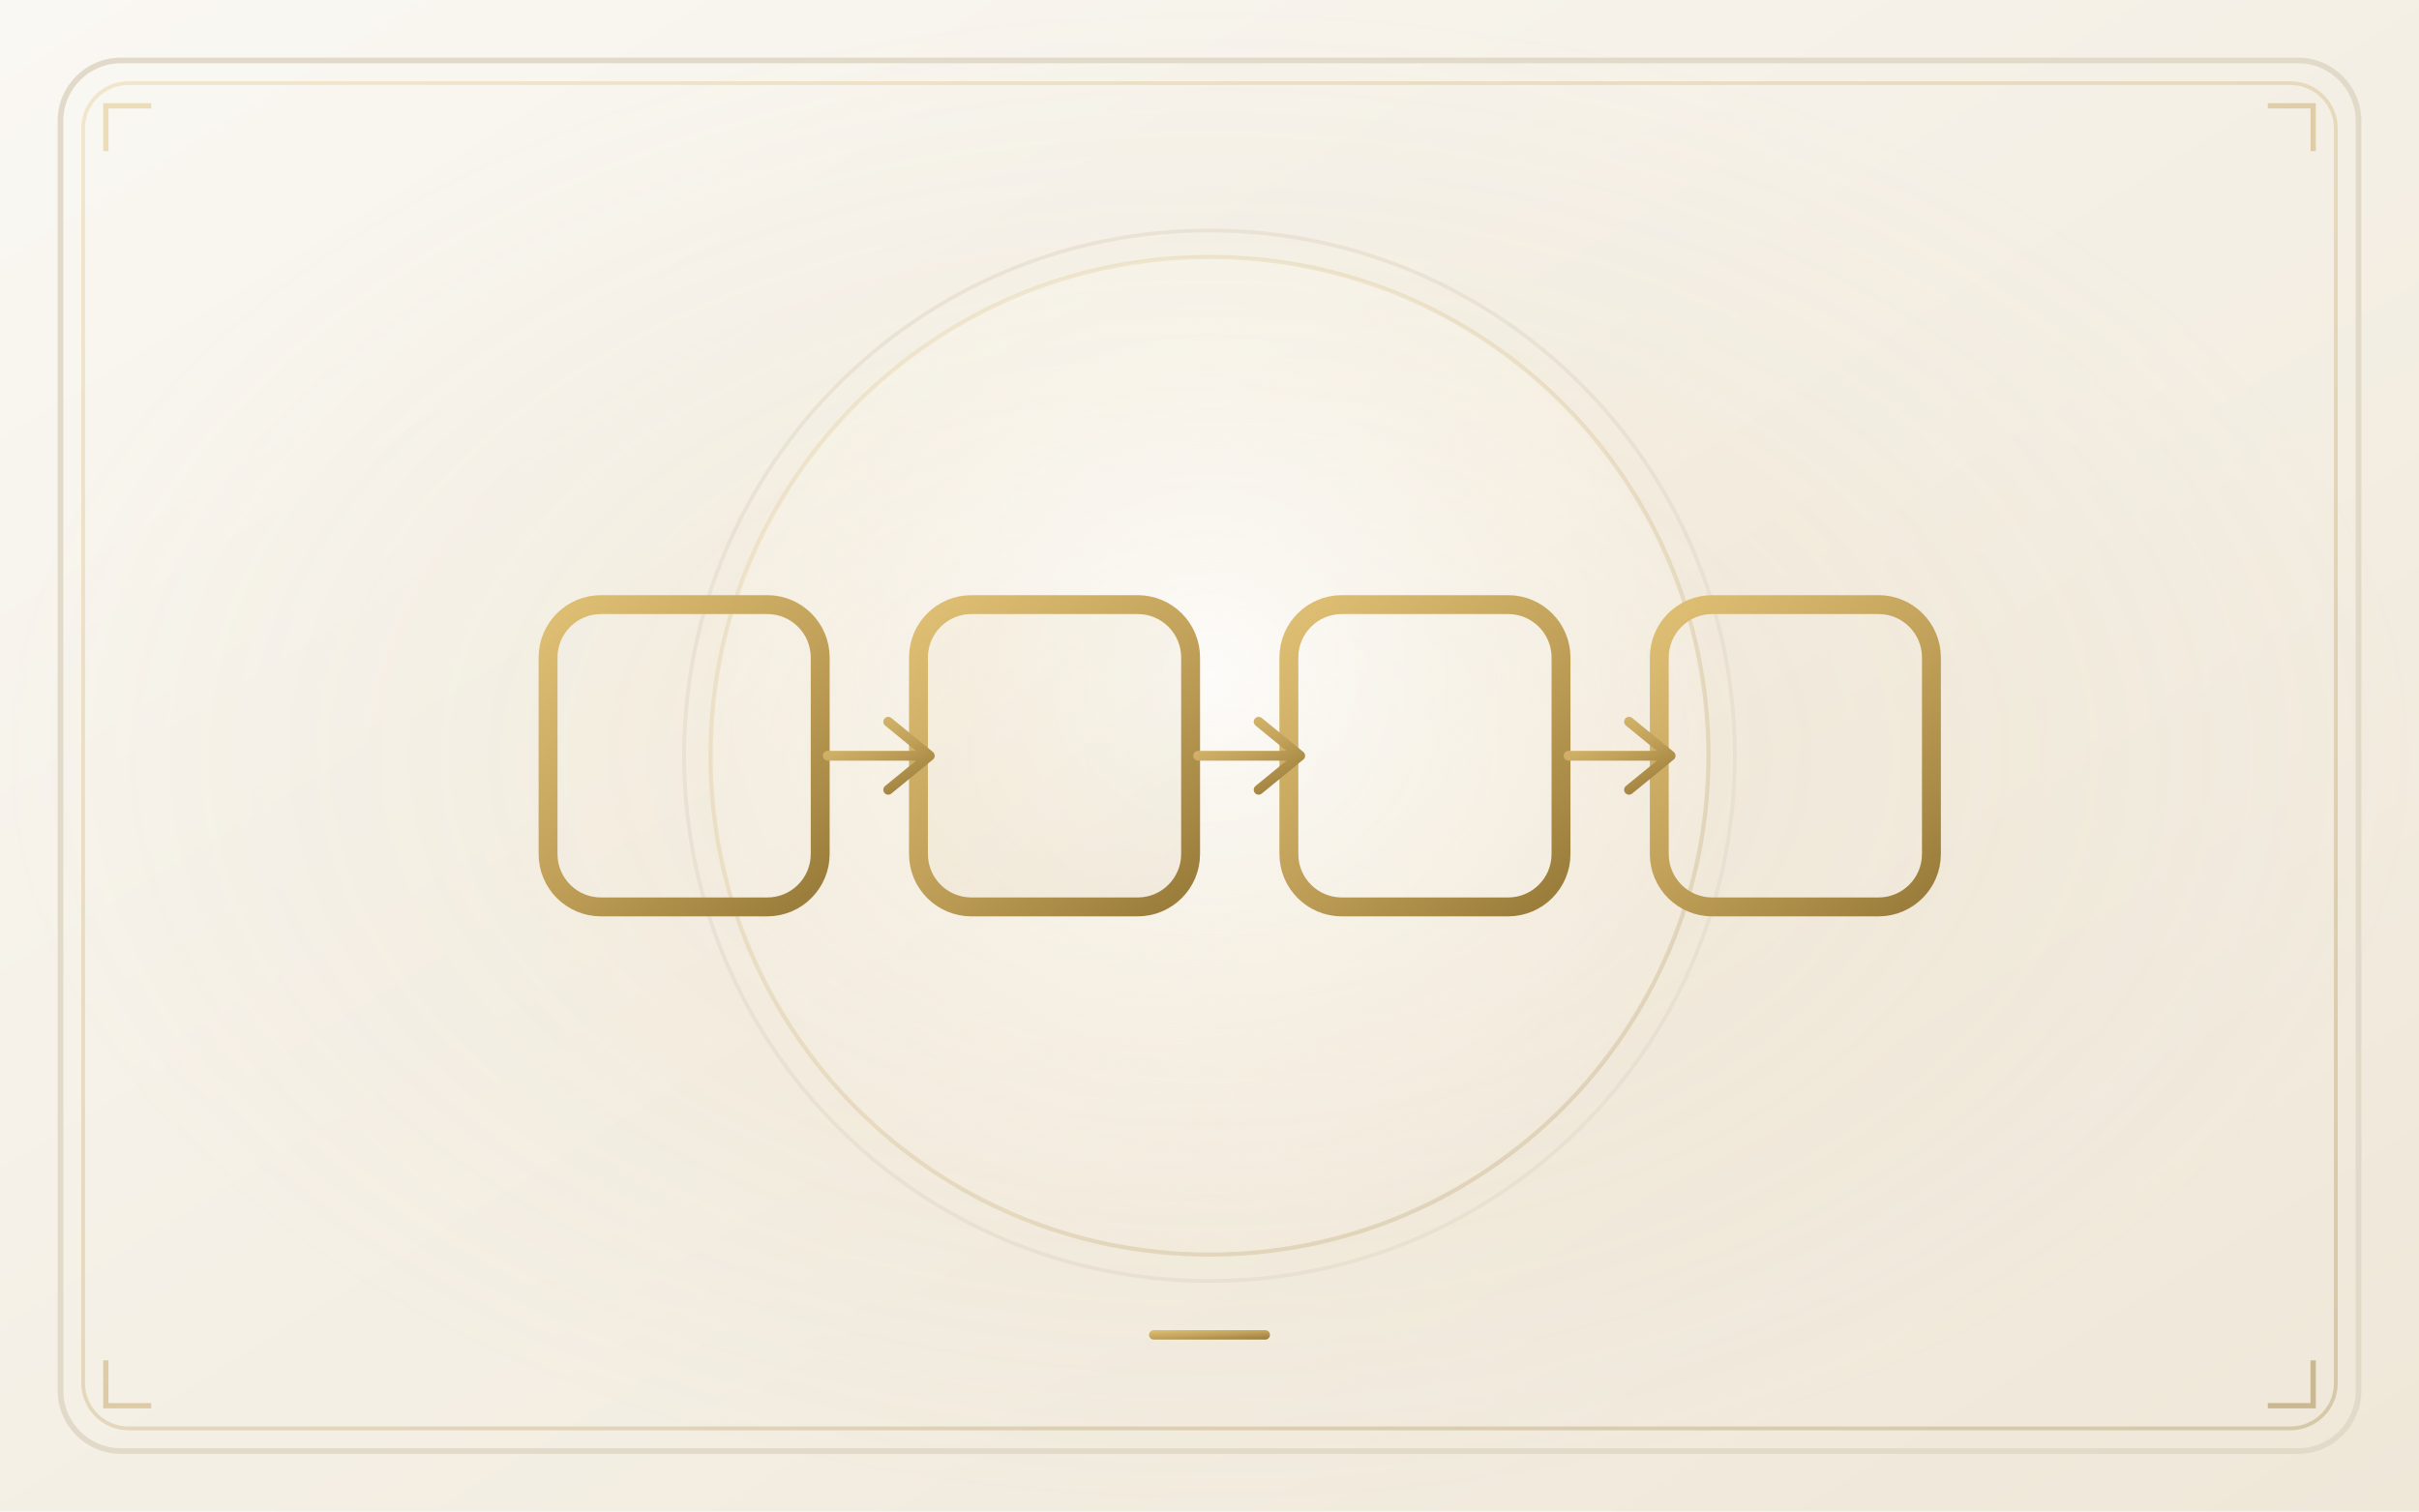
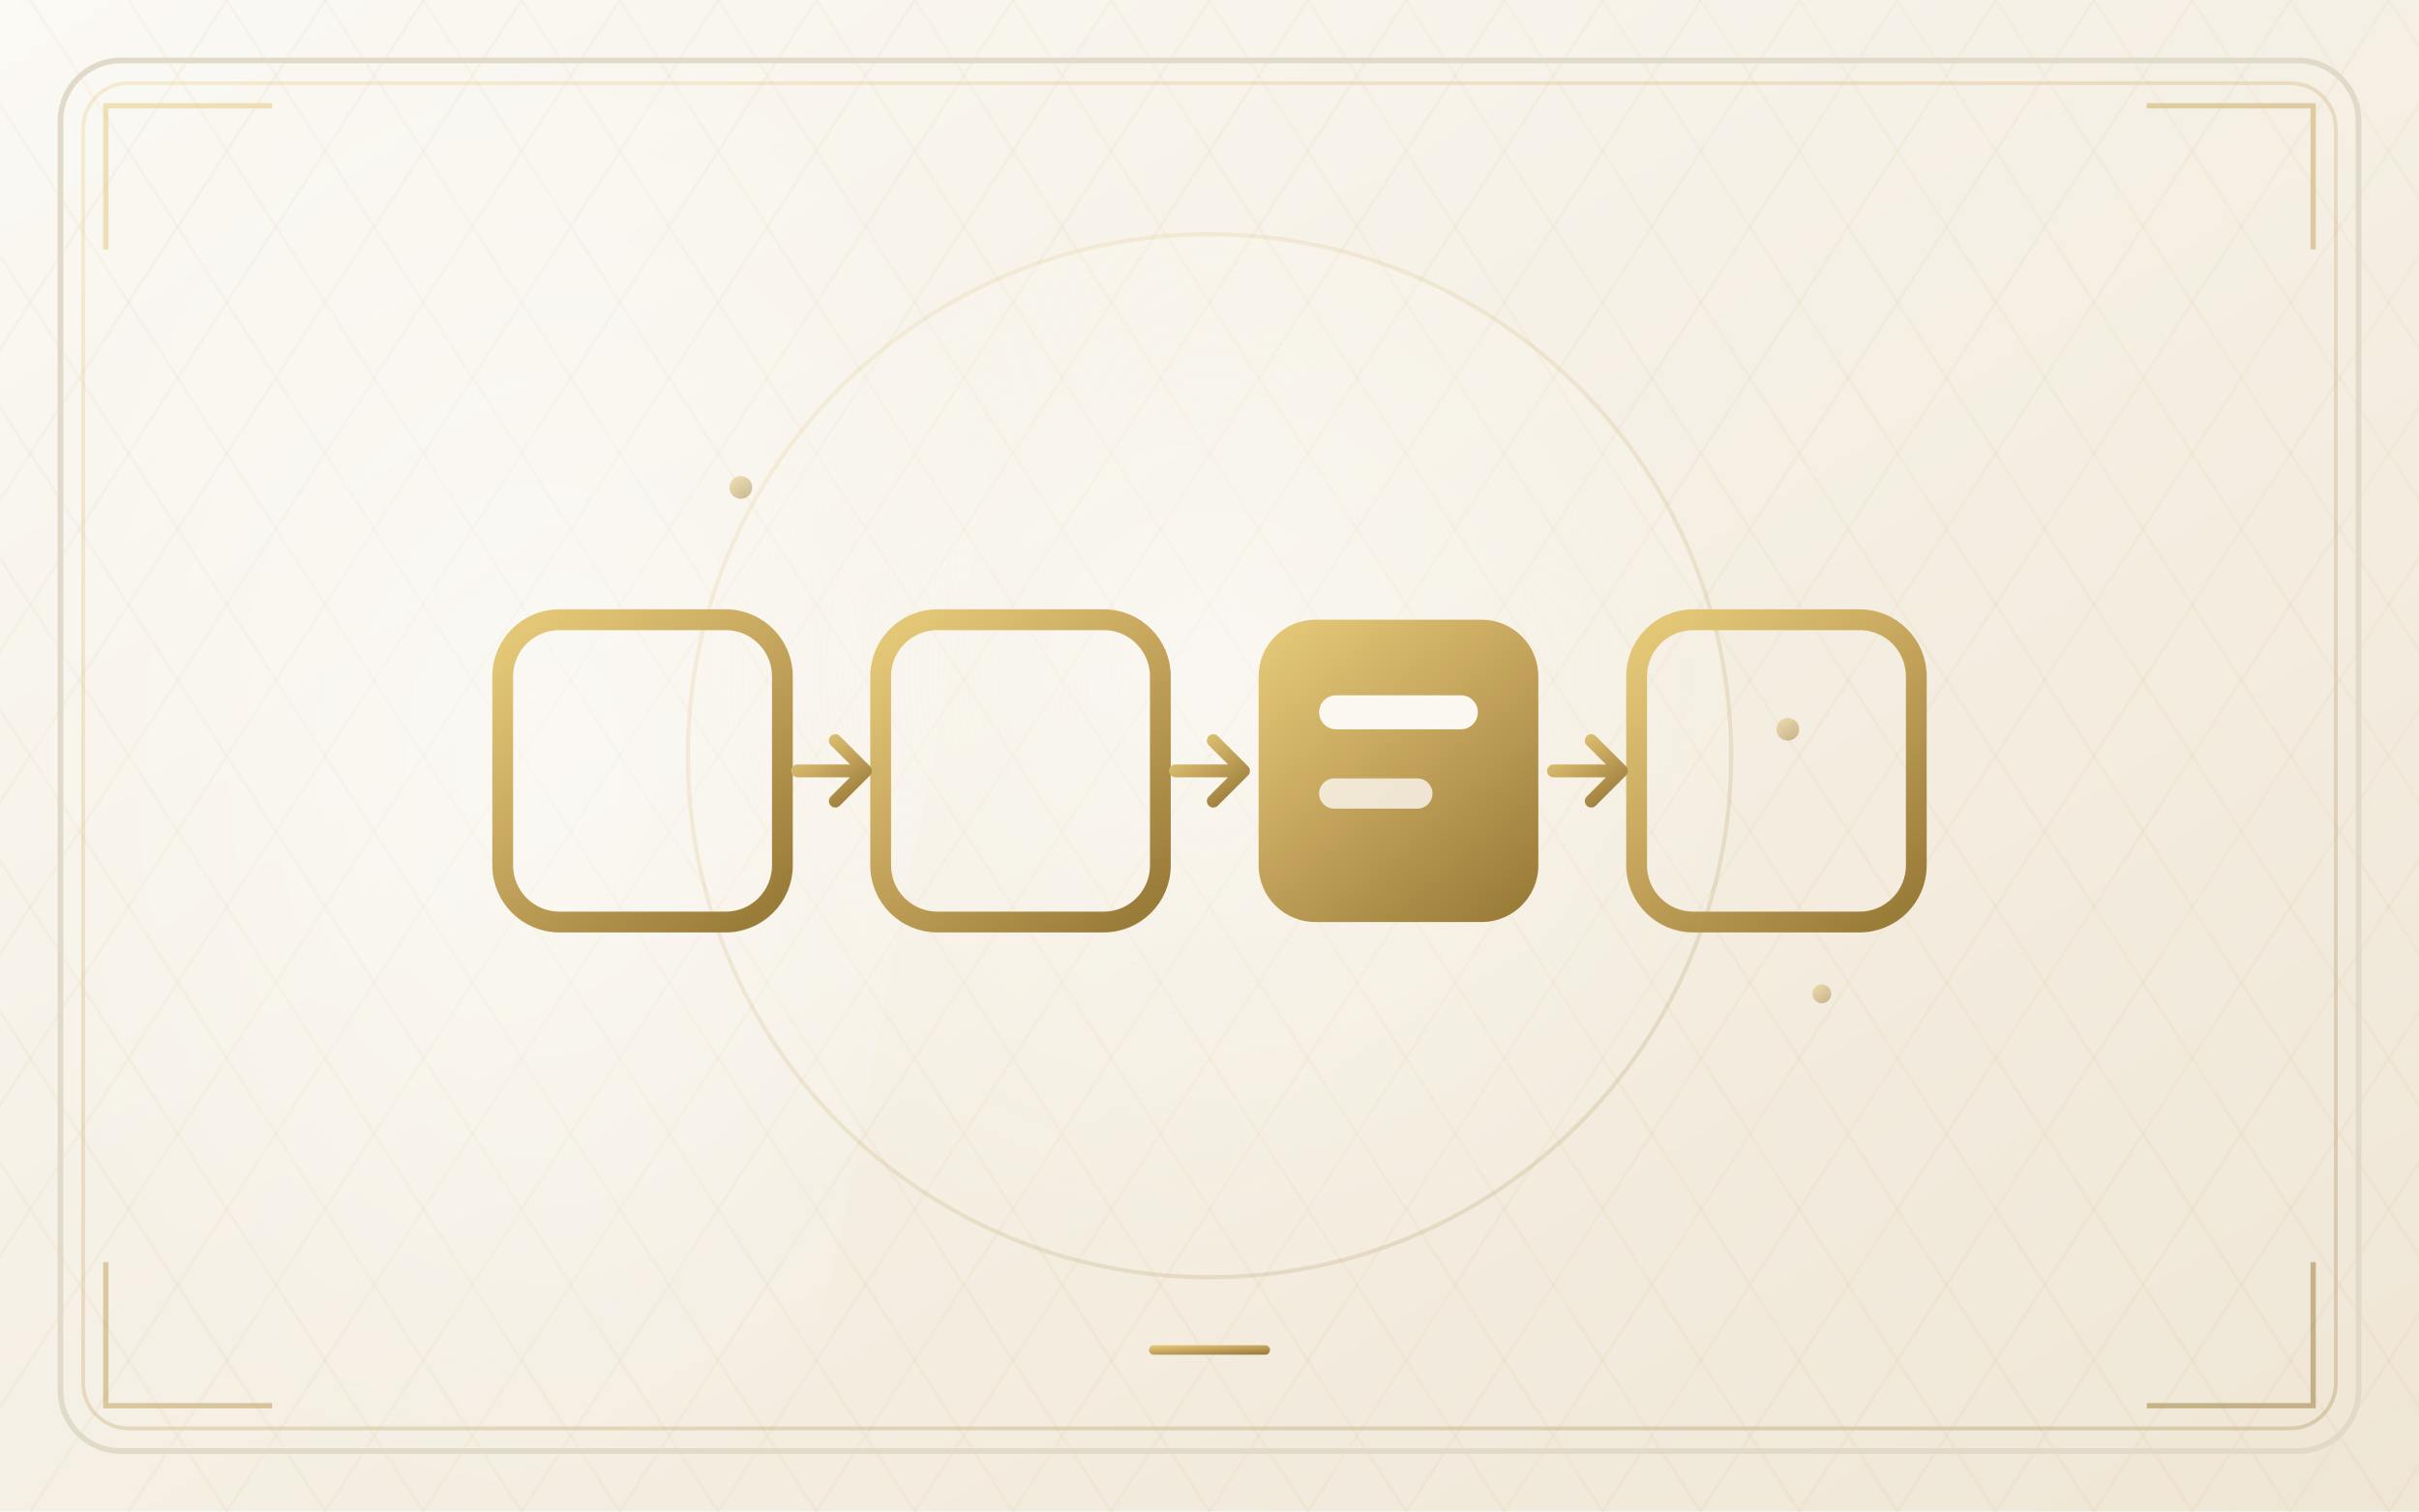
<svg xmlns="http://www.w3.org/2000/svg" viewBox="0 0 640 400" width="640" height="400">
  <defs>
    <linearGradient id="bgg" x1="0" y1="0" x2="1" y2="1">
-       <stop offset="0" stop-color="#faf8f3" />
-       <stop offset="1" stop-color="#efe7d8" />
+       <stop offset="0" stop-color="#fbf9f4" />
+       <stop offset="1" stop-color="#efe6d5" />
    </linearGradient>
-     <linearGradient id="gg" x1="0.1" y1="0" x2="0.9" y2="1">
-       <stop offset="0" stop-color="#dcbd72" />
+     <linearGradient id="gg" x1="0.12" y1="0" x2="0.88" y2="1">
+       <stop offset="0" stop-color="#e3c777" />
      <stop offset="0.5" stop-color="#c2a25a" />
-       <stop offset="1" stop-color="#9c7e3c" />
+       <stop offset="1" stop-color="#9a7c39" />
    </linearGradient>
-     <radialGradient id="glow" cx="0.5" cy="0.5" r="0.5">
-       <stop offset="0" stop-color="#caa968" stop-opacity="0.12" />
-       <stop offset="1" stop-color="#caa968" stop-opacity="0" />
+     <linearGradient id="tg" x1="0" y1="0" x2="1" y2="1">
+       <stop offset="0" stop-color="#c9a45f" />
+       <stop offset="1" stop-color="#b9933f" />
+     </linearGradient>
+     <radialGradient id="duo" cx="0.5" cy="0.5" r="0.5">
+       <stop offset="0" stop-color="#ffffff" stop-opacity="0.5" />
+       <stop offset="1" stop-color="#ffffff" stop-opacity="0" />
    </radialGradient>
-     <radialGradient id="med" cx="0.5" cy="0.42" r="0.6">
-       <stop offset="0" stop-color="#ffffff" stop-opacity="0.85" />
-       <stop offset="0.7" stop-color="#fbf7ee" stop-opacity="0.35" />
+     <radialGradient id="med" cx="0.5" cy="0.42" r="0.62">
+       <stop offset="0" stop-color="#ffffff" stop-opacity="0.5" />
+       <stop offset="0.75" stop-color="#fbf7ee" stop-opacity="0.18" />
      <stop offset="1" stop-color="#fbf7ee" stop-opacity="0" />
    </radialGradient>
  </defs>
  <rect width="640" height="400" fill="url(#bgg)" />
-   <rect width="640" height="400" fill="url(#glow)" />
-   <circle cx="320" cy="200" r="132" fill="url(#med)" />
-   <circle cx="320" cy="200" r="132" fill="none" stroke="url(#gg)" stroke-width="1.1" opacity="0.22" />
-   <circle cx="320" cy="200" r="139" fill="none" stroke="#e2dac9" stroke-width="1" opacity="0.6" />
+   <line x1="-200" y1="0" x2="60" y2="400" stroke="url(#tg)" stroke-width="0.8" opacity="0.06" />
+   <line x1="60" y1="0" x2="-200" y2="400" stroke="url(#tg)" stroke-width="0.8" opacity="0.06" />
+   <line x1="-174" y1="0" x2="86" y2="400" stroke="url(#tg)" stroke-width="0.8" opacity="0.06" />
+   <line x1="86" y1="0" x2="-174" y2="400" stroke="url(#tg)" stroke-width="0.8" opacity="0.06" />
+   <line x1="-148" y1="0" x2="112" y2="400" stroke="url(#tg)" stroke-width="0.8" opacity="0.06" />
+   <line x1="112" y1="0" x2="-148" y2="400" stroke="url(#tg)" stroke-width="0.8" opacity="0.06" />
+   <line x1="-122" y1="0" x2="138" y2="400" stroke="url(#tg)" stroke-width="0.8" opacity="0.06" />
+   <line x1="138" y1="0" x2="-122" y2="400" stroke="url(#tg)" stroke-width="0.8" opacity="0.06" />
+   <line x1="-96" y1="0" x2="164" y2="400" stroke="url(#tg)" stroke-width="0.8" opacity="0.06" />
+   <line x1="164" y1="0" x2="-96" y2="400" stroke="url(#tg)" stroke-width="0.8" opacity="0.06" />
+   <line x1="-70" y1="0" x2="190" y2="400" stroke="url(#tg)" stroke-width="0.8" opacity="0.06" />
+   <line x1="190" y1="0" x2="-70" y2="400" stroke="url(#tg)" stroke-width="0.8" opacity="0.06" />
+   <line x1="-44" y1="0" x2="216" y2="400" stroke="url(#tg)" stroke-width="0.8" opacity="0.06" />
+   <line x1="216" y1="0" x2="-44" y2="400" stroke="url(#tg)" stroke-width="0.8" opacity="0.06" />
+   <line x1="-18" y1="0" x2="242" y2="400" stroke="url(#tg)" stroke-width="0.8" opacity="0.06" />
+   <line x1="242" y1="0" x2="-18" y2="400" stroke="url(#tg)" stroke-width="0.8" opacity="0.06" />
+   <line x1="8" y1="0" x2="268" y2="400" stroke="url(#tg)" stroke-width="0.8" opacity="0.06" />
+   <line x1="268" y1="0" x2="8" y2="400" stroke="url(#tg)" stroke-width="0.8" opacity="0.06" />
+   <line x1="34" y1="0" x2="294" y2="400" stroke="url(#tg)" stroke-width="0.8" opacity="0.06" />
+   <line x1="294" y1="0" x2="34" y2="400" stroke="url(#tg)" stroke-width="0.8" opacity="0.06" />
+   <line x1="60" y1="0" x2="320" y2="400" stroke="url(#tg)" stroke-width="0.8" opacity="0.06" />
+   <line x1="320" y1="0" x2="60" y2="400" stroke="url(#tg)" stroke-width="0.8" opacity="0.06" />
+   <line x1="86" y1="0" x2="346" y2="400" stroke="url(#tg)" stroke-width="0.8" opacity="0.06" />
+   <line x1="346" y1="0" x2="86" y2="400" stroke="url(#tg)" stroke-width="0.8" opacity="0.06" />
+   <line x1="112" y1="0" x2="372" y2="400" stroke="url(#tg)" stroke-width="0.8" opacity="0.06" />
+   <line x1="372" y1="0" x2="112" y2="400" stroke="url(#tg)" stroke-width="0.8" opacity="0.06" />
+   <line x1="138" y1="0" x2="398" y2="400" stroke="url(#tg)" stroke-width="0.8" opacity="0.06" />
+   <line x1="398" y1="0" x2="138" y2="400" stroke="url(#tg)" stroke-width="0.8" opacity="0.06" />
+   <line x1="164" y1="0" x2="424" y2="400" stroke="url(#tg)" stroke-width="0.8" opacity="0.06" />
+   <line x1="424" y1="0" x2="164" y2="400" stroke="url(#tg)" stroke-width="0.8" opacity="0.06" />
+   <line x1="190" y1="0" x2="450" y2="400" stroke="url(#tg)" stroke-width="0.8" opacity="0.06" />
+   <line x1="450" y1="0" x2="190" y2="400" stroke="url(#tg)" stroke-width="0.8" opacity="0.06" />
+   <line x1="216" y1="0" x2="476" y2="400" stroke="url(#tg)" stroke-width="0.8" opacity="0.06" />
+   <line x1="476" y1="0" x2="216" y2="400" stroke="url(#tg)" stroke-width="0.8" opacity="0.06" />
+   <line x1="242" y1="0" x2="502" y2="400" stroke="url(#tg)" stroke-width="0.8" opacity="0.06" />
+   <line x1="502" y1="0" x2="242" y2="400" stroke="url(#tg)" stroke-width="0.8" opacity="0.06" />
+   <line x1="268" y1="0" x2="528" y2="400" stroke="url(#tg)" stroke-width="0.8" opacity="0.06" />
+   <line x1="528" y1="0" x2="268" y2="400" stroke="url(#tg)" stroke-width="0.8" opacity="0.06" />
+   <line x1="294" y1="0" x2="554" y2="400" stroke="url(#tg)" stroke-width="0.8" opacity="0.06" />
+   <line x1="554" y1="0" x2="294" y2="400" stroke="url(#tg)" stroke-width="0.8" opacity="0.06" />
+   <line x1="320" y1="0" x2="580" y2="400" stroke="url(#tg)" stroke-width="0.8" opacity="0.06" />
+   <line x1="580" y1="0" x2="320" y2="400" stroke="url(#tg)" stroke-width="0.8" opacity="0.06" />
+   <line x1="346" y1="0" x2="606" y2="400" stroke="url(#tg)" stroke-width="0.8" opacity="0.06" />
+   <line x1="606" y1="0" x2="346" y2="400" stroke="url(#tg)" stroke-width="0.8" opacity="0.06" />
+   <line x1="372" y1="0" x2="632" y2="400" stroke="url(#tg)" stroke-width="0.8" opacity="0.06" />
+   <line x1="632" y1="0" x2="372" y2="400" stroke="url(#tg)" stroke-width="0.8" opacity="0.06" />
+   <line x1="398" y1="0" x2="658" y2="400" stroke="url(#tg)" stroke-width="0.8" opacity="0.06" />
+   <line x1="658" y1="0" x2="398" y2="400" stroke="url(#tg)" stroke-width="0.8" opacity="0.06" />
+   <line x1="424" y1="0" x2="684" y2="400" stroke="url(#tg)" stroke-width="0.8" opacity="0.06" />
+   <line x1="684" y1="0" x2="424" y2="400" stroke="url(#tg)" stroke-width="0.8" opacity="0.06" />
+   <line x1="450" y1="0" x2="710" y2="400" stroke="url(#tg)" stroke-width="0.8" opacity="0.06" />
+   <line x1="710" y1="0" x2="450" y2="400" stroke="url(#tg)" stroke-width="0.8" opacity="0.06" />
+   <line x1="476" y1="0" x2="736" y2="400" stroke="url(#tg)" stroke-width="0.8" opacity="0.06" />
+   <line x1="736" y1="0" x2="476" y2="400" stroke="url(#tg)" stroke-width="0.8" opacity="0.06" />
+   <line x1="502" y1="0" x2="762" y2="400" stroke="url(#tg)" stroke-width="0.8" opacity="0.06" />
+   <line x1="762" y1="0" x2="502" y2="400" stroke="url(#tg)" stroke-width="0.8" opacity="0.06" />
+   <line x1="528" y1="0" x2="788" y2="400" stroke="url(#tg)" stroke-width="0.8" opacity="0.06" />
+   <line x1="788" y1="0" x2="528" y2="400" stroke="url(#tg)" stroke-width="0.8" opacity="0.06" />
+   <line x1="554" y1="0" x2="814" y2="400" stroke="url(#tg)" stroke-width="0.8" opacity="0.06" />
+   <line x1="814" y1="0" x2="554" y2="400" stroke="url(#tg)" stroke-width="0.8" opacity="0.06" />
+   <line x1="580" y1="0" x2="840" y2="400" stroke="url(#tg)" stroke-width="0.8" opacity="0.06" />
+   <line x1="840" y1="0" x2="580" y2="400" stroke="url(#tg)" stroke-width="0.8" opacity="0.06" />
+   <line x1="606" y1="0" x2="866" y2="400" stroke="url(#tg)" stroke-width="0.8" opacity="0.06" />
+   <line x1="866" y1="0" x2="606" y2="400" stroke="url(#tg)" stroke-width="0.8" opacity="0.06" />
+   <line x1="632" y1="0" x2="892" y2="400" stroke="url(#tg)" stroke-width="0.8" opacity="0.06" />
+   <line x1="892" y1="0" x2="632" y2="400" stroke="url(#tg)" stroke-width="0.8" opacity="0.06" />
+   <line x1="658" y1="0" x2="918" y2="400" stroke="url(#tg)" stroke-width="0.8" opacity="0.06" />
+   <line x1="918" y1="0" x2="658" y2="400" stroke="url(#tg)" stroke-width="0.8" opacity="0.06" />
+   <line x1="684" y1="0" x2="944" y2="400" stroke="url(#tg)" stroke-width="0.8" opacity="0.06" />
+   <line x1="944" y1="0" x2="684" y2="400" stroke="url(#tg)" stroke-width="0.8" opacity="0.06" />
+   <path d="M0 0 H286 L208 400 H0 Z" fill="url(#duo)" />
+   <circle cx="320" cy="200" r="138" fill="url(#med)" />
+   <circle cx="320" cy="200" r="138" fill="none" stroke="url(#gg)" stroke-width="1.1" opacity="0.18" />
+   <g>
+     <rect x="133" y="164" width="74" height="80" rx="15" stroke="url(#gg)" fill="none" stroke-width="5.5" stroke-linecap="round" stroke-linejoin="round" />
+     <rect x="233" y="164" width="74" height="80" rx="15" stroke="url(#gg)" fill="none" stroke-width="5.5" stroke-linecap="round" stroke-linejoin="round" />
+     <rect x="333" y="164" width="74" height="80" rx="15" fill="url(#gg)" />
+     <rect x="349" y="184" width="42" height="9" rx="4.5" fill="#fbf8f1" />
+     <rect x="349" y="206" width="30" height="8" rx="4" fill="#fbf8f1" opacity="0.8" />
+     <rect x="433" y="164" width="74" height="80" rx="15" stroke="url(#gg)" fill="none" stroke-width="5.5" stroke-linecap="round" stroke-linejoin="round" />
+     <path d="M211 204 l18 0 m-8 -8 l8 8 l-8 8" stroke="url(#gg)" stroke-width="3.4" fill="none" stroke-linecap="round" stroke-linejoin="round" />
+     <path d="M311 204 l18 0 m-8 -8 l8 8 l-8 8" stroke="url(#gg)" stroke-width="3.4" fill="none" stroke-linecap="round" stroke-linejoin="round" />
+     <path d="M411 204 l18 0 m-8 -8 l8 8 l-8 8" stroke="url(#gg)" stroke-width="3.4" fill="none" stroke-linecap="round" stroke-linejoin="round" />
+   </g>
+   <circle cx="473" cy="193" r="3" fill="url(#gg)" opacity="0.5" />
+   <circle cx="482" cy="263" r="2.5" fill="url(#gg)" opacity="0.5" />
+   <circle cx="196" cy="129" r="3" fill="url(#gg)" opacity="0.5" />
  <rect x="16" y="16" width="608" height="368" fill="none" stroke="#e2dac9" stroke-width="1.5" rx="16" />
-   <rect x="22" y="22" width="596" height="356" fill="none" stroke="url(#gg)" stroke-width="1" rx="12" opacity="0.3" />
-   <path d="M28 40 V28 H40 M600 28 H612 V40 M612 360 V372 H600 M40 372 H28 V360" fill="none" stroke="url(#gg)" stroke-width="1.4" opacity="0.45" />
-   <g>
-     <rect x="145" y="160" width="72" height="80" rx="14" stroke="url(#gg)" fill="none" stroke-width="5" stroke-linecap="round" stroke-linejoin="round" />
-     <rect x="243" y="160" width="72" height="80" rx="14" stroke="url(#gg)" fill="none" stroke-width="5" stroke-linecap="round" stroke-linejoin="round" />
-     <rect x="243" y="160" width="72" height="80" rx="14" fill="url(#gg)" opacity="0.08" />
-     <rect x="341" y="160" width="72" height="80" rx="14" stroke="url(#gg)" fill="none" stroke-width="5" stroke-linecap="round" stroke-linejoin="round" />
-     <rect x="439" y="160" width="72" height="80" rx="14" stroke="url(#gg)" fill="none" stroke-width="5" stroke-linecap="round" stroke-linejoin="round" />
-     <path d="M219 200 h24 M235 191 l11 9 l-11 9" stroke="url(#gg)" fill="none" stroke-width="2.6" stroke-linecap="round" stroke-linejoin="round" />
-     <path d="M317 200 h24 M333 191 l11 9 l-11 9" stroke="url(#gg)" fill="none" stroke-width="2.6" stroke-linecap="round" stroke-linejoin="round" />
-     <path d="M415 200 h24 M431 191 l11 9 l-11 9" stroke="url(#gg)" fill="none" stroke-width="2.6" stroke-linecap="round" stroke-linejoin="round" />
-   </g>
-   <rect x="304" y="352" width="32" height="2.5" rx="1.25" fill="url(#gg)" />
+   <rect x="22" y="22" width="596" height="356" fill="none" stroke="url(#gg)" stroke-width="1" rx="12" opacity="0.28" />
+   <path d="M28 66 V28 H72 M568 28 H612 V66 M612 334 V372 H568 M72 372 H28 V334" fill="none" stroke="url(#gg)" stroke-width="1.4" opacity="0.5" />
+   <rect x="304" y="356" width="32" height="2.5" rx="1.25" fill="url(#gg)" />
</svg>
